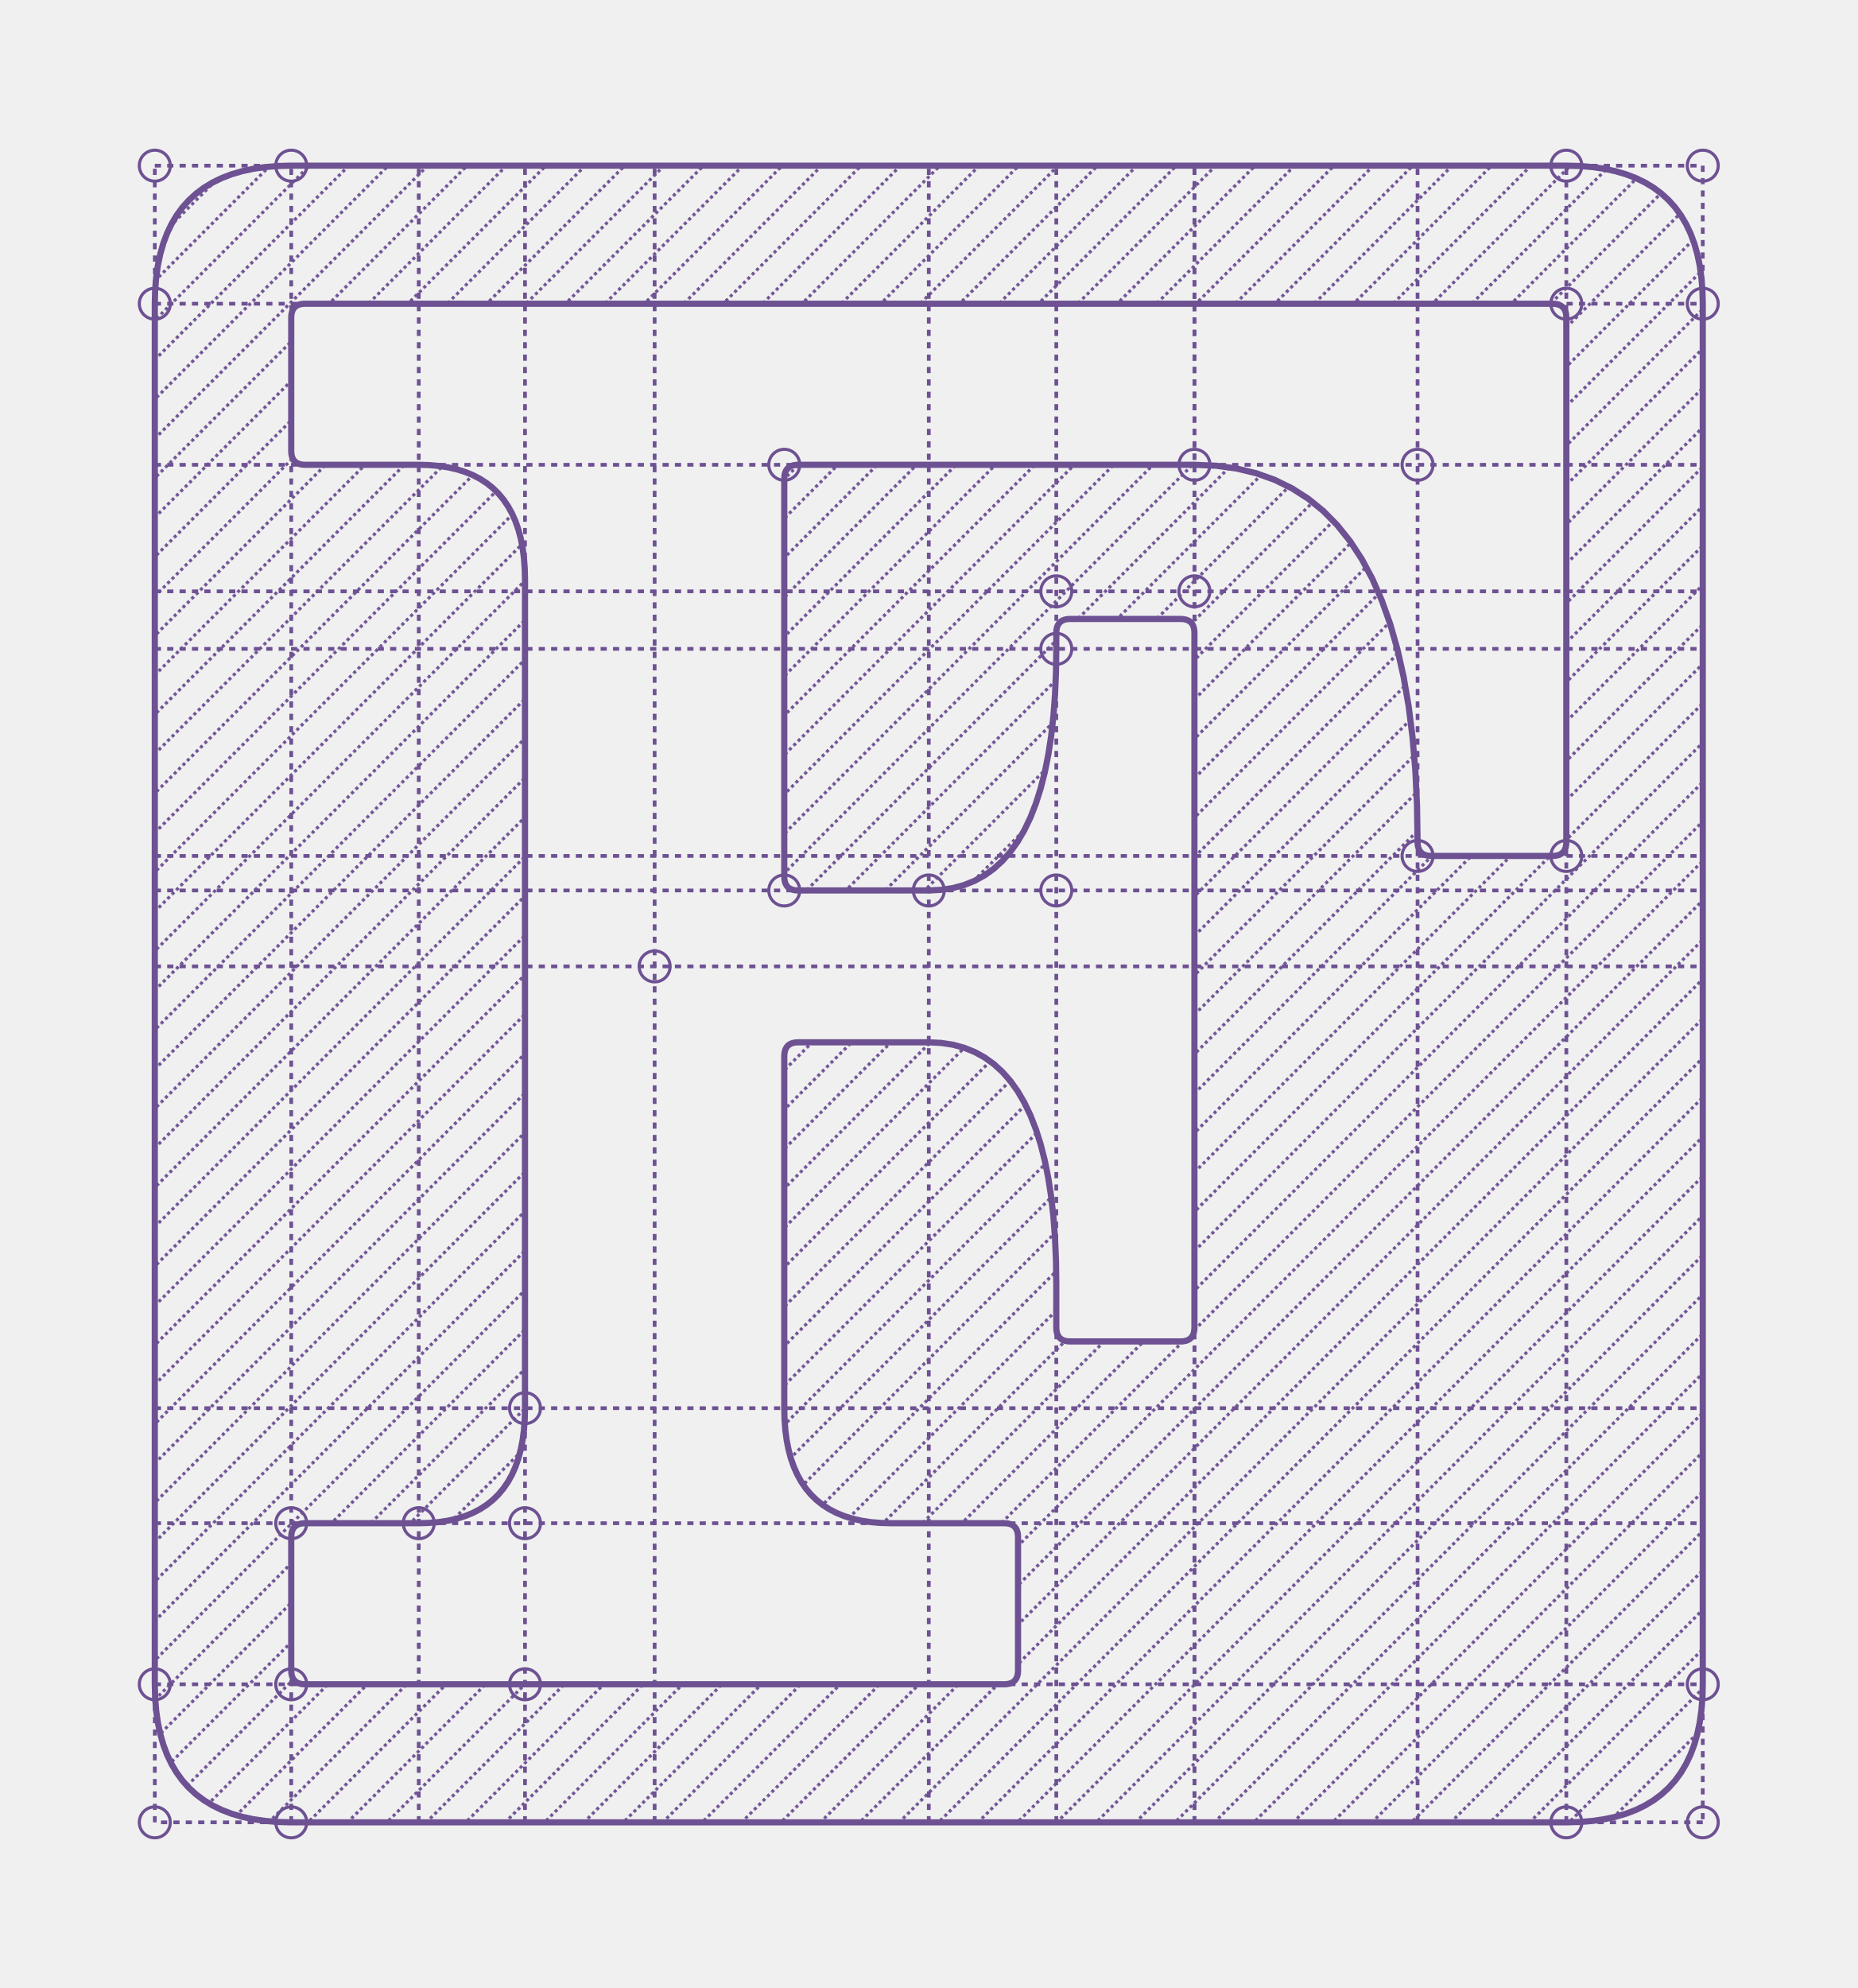
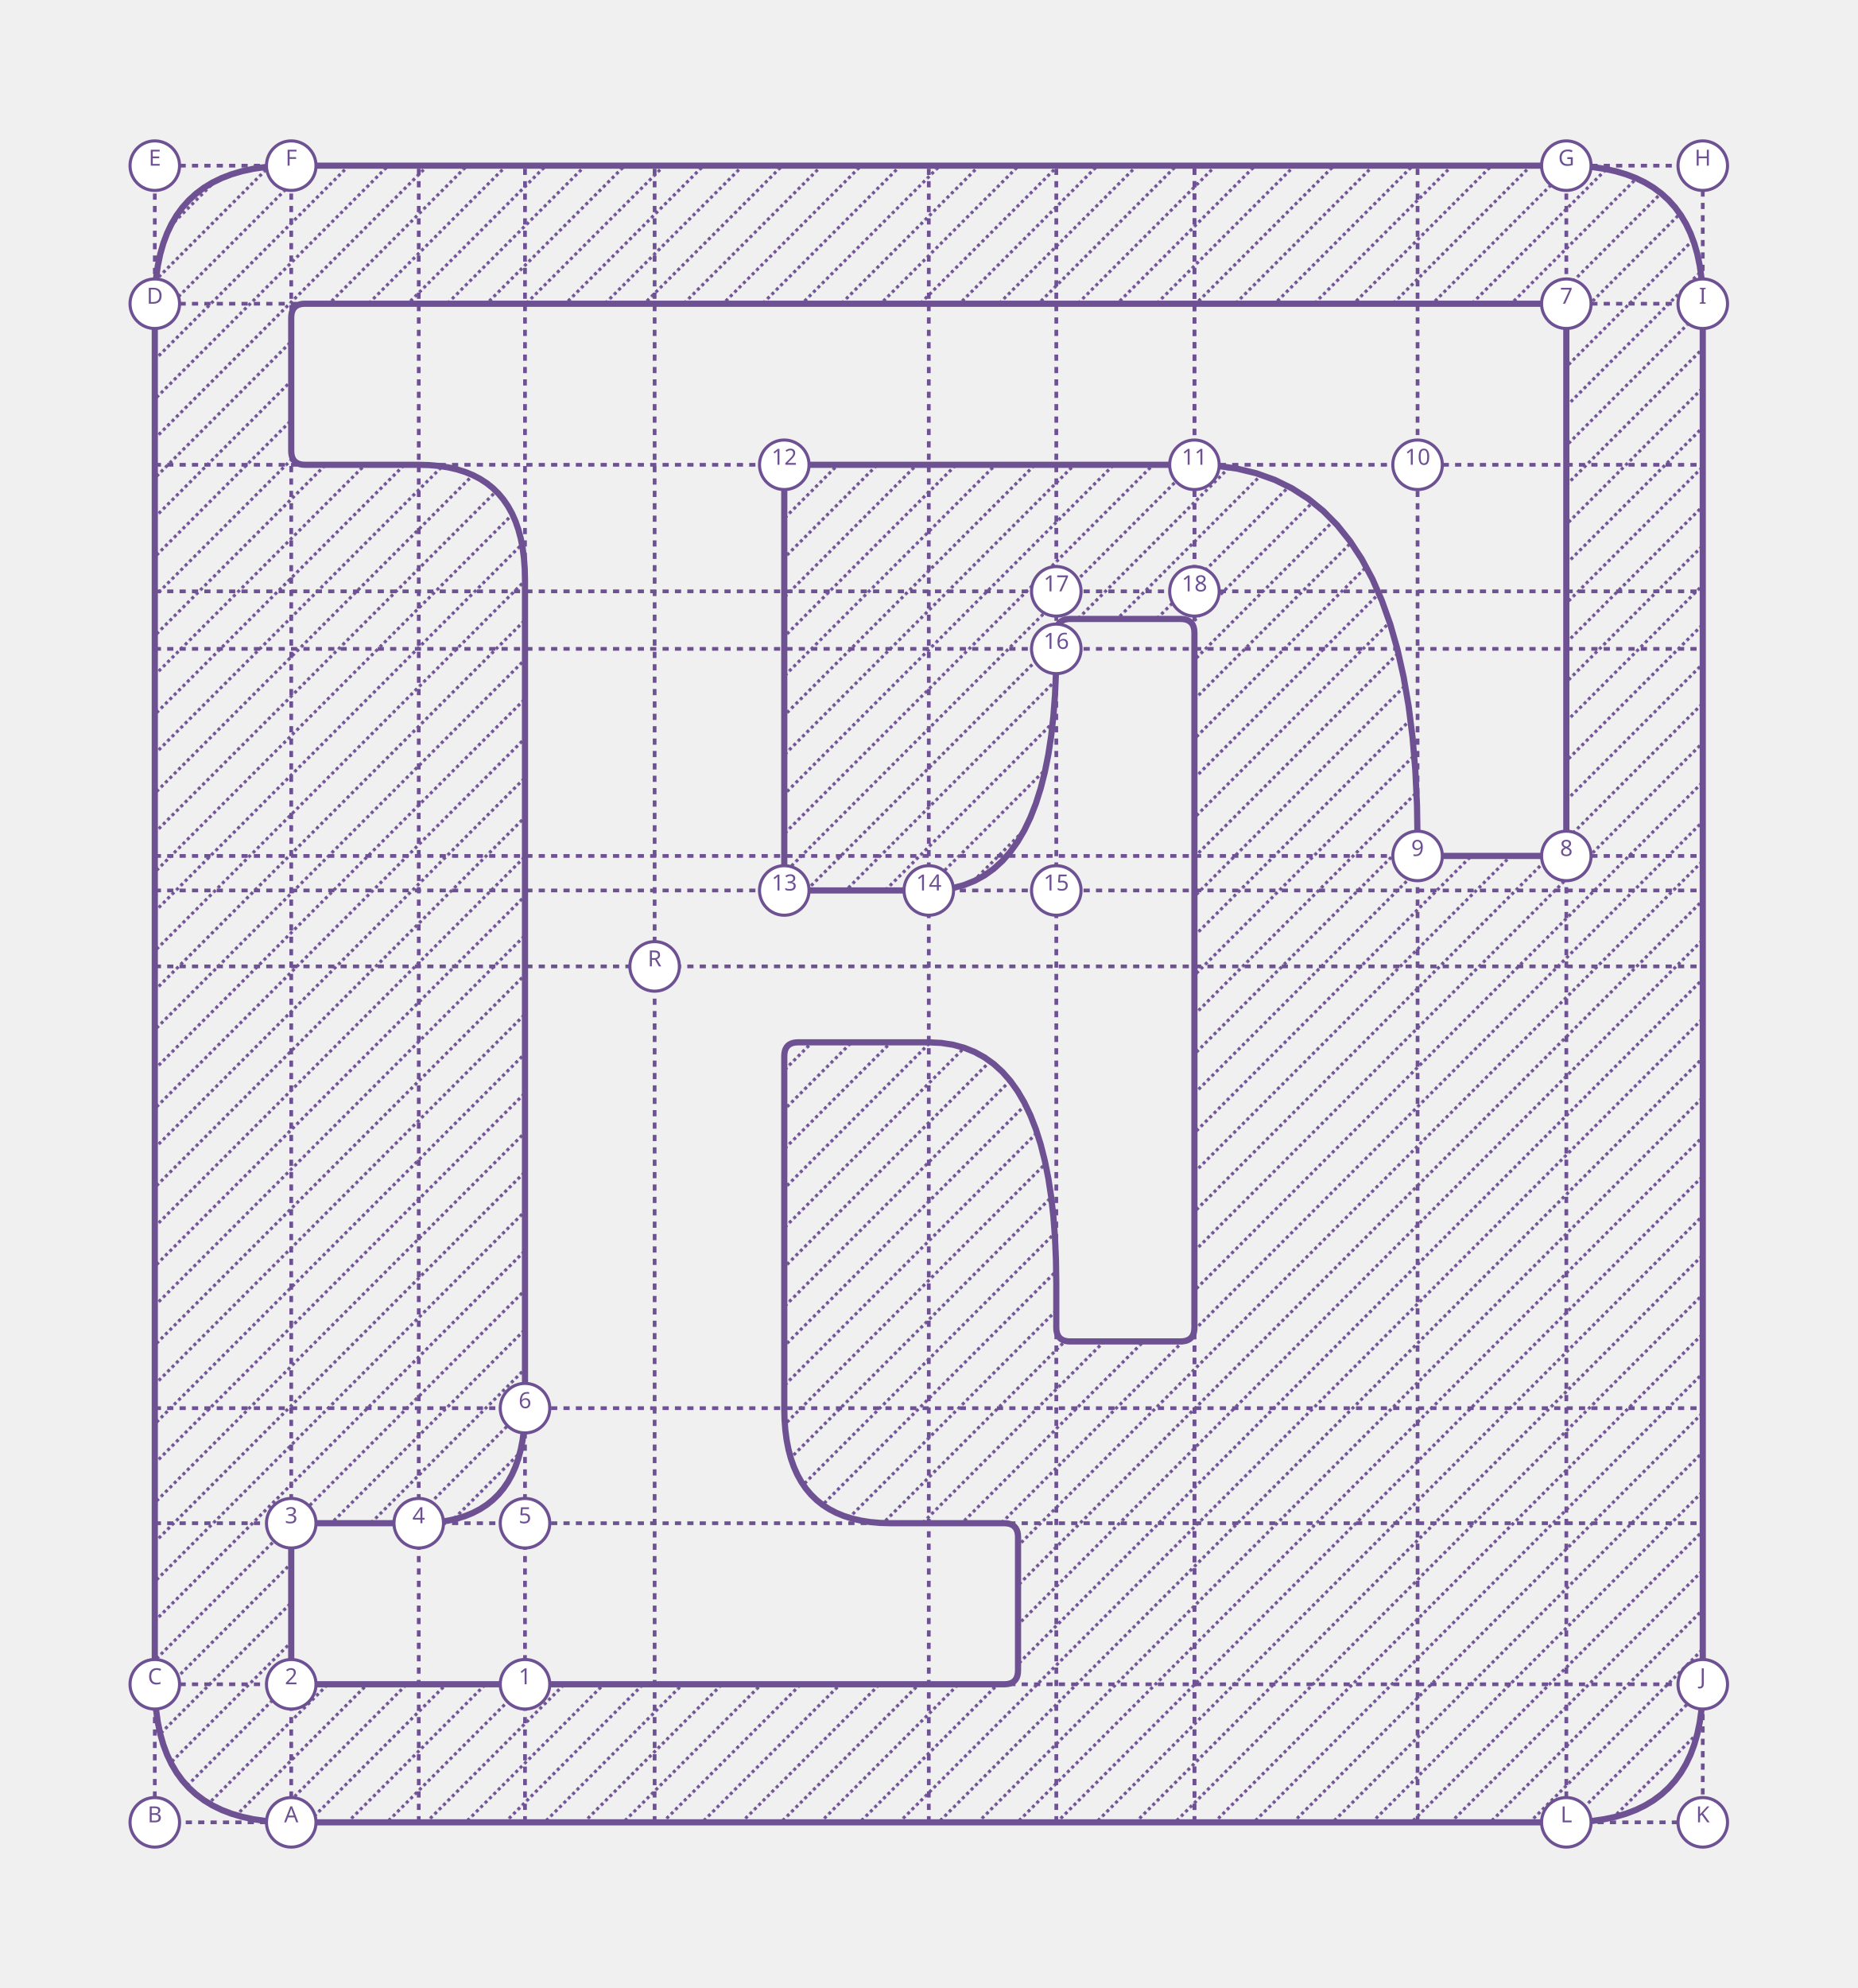
<svg xmlns="http://www.w3.org/2000/svg" width="600" height="642">
  <pattern id="diagonalFill" width="9" height="2" patternUnits="userSpaceOnUse" patternTransform="rotate(45)">
    <rect x="0" y="0" width="1" height="1" fill="#6d5192" />
  </pattern>
  <line stroke="#6d5192" x1="94.069" y1="588.5" x2="94.069" y2="53.5" stroke-dasharray="2 2" stroke-width="1.2" />
  <line stroke="#6d5192" x1="50" y1="543.917" x2="550" y2="543.917" stroke-dasharray="2 2" stroke-width="1.2" />
  <line stroke="#6d5192" x1="135.255" y1="588.5" x2="135.255" y2="53.5" stroke-dasharray="2 2" stroke-width="1.2" />
  <line stroke="#6d5192" x1="50" y1="491.903" x2="550" y2="491.903" stroke-dasharray="2 2" stroke-width="1.2" />
  <line stroke="#6d5192" x1="169.577" y1="588.5" x2="169.577" y2="53.5" stroke-dasharray="2 2" stroke-width="1.2" />
  <line stroke="#6d5192" x1="50" y1="454.75" x2="550" y2="454.75" stroke-dasharray="2 2" stroke-width="1.2" />
  <line stroke="#6d5192" x1="505.931" y1="588.5" x2="505.931" y2="53.5" stroke-dasharray="2 2" stroke-width="1.2" />
  <line stroke="#6d5192" x1="50" y1="98.083" x2="550" y2="98.083" stroke-dasharray="2 2" stroke-width="1.2" />
  <line stroke="#6d5192" x1="457.88" y1="588.5" x2="457.88" y2="53.5" stroke-dasharray="2 2" stroke-width="1.2" />
  <line stroke="#6d5192" x1="50" y1="276.417" x2="550" y2="276.417" stroke-dasharray="2 2" stroke-width="1.2" />
  <line stroke="#6d5192" x1="385.804" y1="588.5" x2="385.804" y2="53.5" stroke-dasharray="2 2" stroke-width="1.2" />
  <line stroke="#6d5192" x1="50" y1="150.097" x2="550" y2="150.097" stroke-dasharray="2 2" stroke-width="1.2" />
  <line stroke="#6d5192" x1="300" y1="588.5" x2="300" y2="53.5" stroke-dasharray="2 2" stroke-width="1.2" />
  <line stroke="#6d5192" x1="50" y1="287.562" x2="550" y2="287.562" stroke-dasharray="2 2" stroke-width="1.2" />
  <line stroke="#6d5192" x1="341.186" y1="588.5" x2="341.186" y2="53.5" stroke-dasharray="2 2" stroke-width="1.2" />
  <line stroke="#6d5192" x1="50" y1="209.542" x2="550" y2="209.542" stroke-dasharray="2 2" stroke-width="1.2" />
  <line stroke="#6d5192" x1="385.804" y1="588.5" x2="385.804" y2="53.5" stroke-dasharray="2 2" stroke-width="1.2" />
  <line stroke="#6d5192" x1="50" y1="190.965" x2="550" y2="190.965" stroke-dasharray="2 2" stroke-width="1.2" />
  <line stroke="#6d5192" x1="211.45" y1="588.5" x2="211.45" y2="53.5" stroke-dasharray="2 2" stroke-width="1.2" />
  <line stroke="#6d5192" x1="50" y1="312.083" x2="550" y2="312.083" stroke-dasharray="2 2" stroke-width="1.2" />
  <line stroke="#6d5192" x1="50" y1="588.5" x2="50" y2="53.5" stroke-dasharray="2 2" stroke-width="1.2" />
  <line stroke="#6d5192" x1="50" y1="53.5" x2="550" y2="53.5" stroke-dasharray="2 2" stroke-width="1.2" />
  <line stroke="#6d5192" x1="550" y1="53.5" x2="550" y2="588.5" stroke-dasharray="2 2" stroke-width="1.2" />
  <line stroke="#6d5192" x1="550" y1="588.5" x2="50" y2="588.5" stroke-dasharray="2 2" stroke-width="1.2" />
  <path fill="url(#diagonalFill)" stroke="#6d5192" stroke-width="2" d=" M   253.322   454.75 L   253.322   341.104 L   253.367   340.249 L   253.502   339.484 L   253.727   338.809 L   254.042   338.224 L   254.447   337.729 L   254.942   337.324 L   255.527   337.009 L   256.202   336.784 L   256.967   336.649 L   257.822   336.604 L   300   336.604 L   304.016   336.799 L   307.825   337.384 L   311.429   338.36 L   314.827   339.725 L   318.019   341.48 L   321.005   343.626 L   323.785   346.162 L   326.359   349.088 L   328.727   352.403 L   330.89   356.109 L   332.846   360.205 L   334.596   364.692 L   336.141   369.568 L   337.479   374.834 L   338.612   380.491 L   339.539   386.538 L   340.259   392.974 L   340.774   399.801 L   341.083   407.018 L   341.186   414.625 L   341.186   428.701 L   341.231   429.556 L   341.366   430.321 L   341.591   430.996 L   341.906   431.581 L   342.311   432.076 L   342.806   432.481 L   343.391   432.796 L   344.066   433.021 L   344.831   433.156 L   345.686   433.201 L   381.304   433.201 L   382.159   433.156 L   382.924   433.021 L   383.599   432.796 L   384.184   432.481 L   384.679   432.076 L   385.084   431.581 L   385.399   430.996 L   385.624   430.321 L   385.759   429.556 L   385.804   428.701 L   385.804   204.382 L   385.759   203.527 L   385.624   202.762 L   385.399   202.087 L   385.084   201.502 L   384.679   201.007 L   384.184   200.602 L   383.599   200.287 L   382.924   200.062 L   382.159   199.927 L   381.304   199.882 L   345.686   199.882 L   344.831   199.927 L   344.066   200.062 L   343.391   200.287 L   342.806   200.602 L   342.311   201.007 L   341.906   201.502 L   341.591   202.087 L   341.366   202.762 L   341.231   203.527 L   341.186   204.382 L   341.186   209.542 L   341.083   217.149 L   340.774   224.366 L   340.259   231.192 L   339.539   237.629 L   338.612   243.676 L   337.479   249.332 L   336.141   254.599 L   334.596   259.475 L   332.846   263.961 L   330.89   268.057 L   328.727   271.763 L   326.359   275.079 L   323.785   278.005 L   321.005   280.541 L   318.019   282.686 L   314.827   284.442 L   311.429   285.807 L   307.825   286.782 L   304.016   287.367 L   300   287.562 L   257.822   287.562 L   256.967   287.518 L   256.202   287.383 L   255.527   287.158 L   254.942   286.842 L   254.447   286.438 L   254.042   285.943 L   253.727   285.357 L   253.502   284.682 L   253.367   283.918 L   253.322   283.062 L   253.322   154.597 L   253.367   153.742 L   253.502   152.977 L   253.727   152.302 L   254.042   151.717 L   254.447   151.222 L   254.942   150.817 L   255.527   150.502 L   256.202   150.277 L   256.967   150.142 L   257.822   150.097 L   385.804   150.097 L   392.832   150.402 L   399.499   151.316 L   405.805   152.838 L   411.752   154.97 L   417.338   157.711 L   422.563   161.061 L   427.428   165.02 L   431.933   169.588 L   436.077   174.766 L   439.861   180.552 L   443.285   186.948 L   446.348   193.952 L   449.051   201.566 L   451.393   209.789 L   453.375   218.621 L   454.997   228.062 L   456.258   238.112 L   457.159   248.771 L   457.7   260.039 L   457.88   271.917 L   457.88   271.917 L   457.925   272.772 L   458.06   273.537 L   458.285   274.212 L   458.6   274.797 L   459.005   275.292 L   459.5   275.697 L   460.085   276.012 L   460.76   276.237 L   461.525   276.372 L   462.38   276.417 L   501.431   276.417 L   502.286   276.372 L   503.051   276.237 L   503.726   276.012 L   504.311   275.697 L   504.806   275.292 L   505.211   274.797 L   505.526   274.212 L   505.751   273.537 L   505.886   272.772 L   505.931   271.917 L   505.931   102.583 L   505.886   101.728 L   505.751   100.963 L   505.526   100.288 L   505.211    99.703 L   504.806    99.208 L   504.311    98.803 L   503.726    98.488 L   503.051    98.263 L   502.286    98.128 L   501.431    98.083 L   169.577    98.083 L    98.569    98.083 L    97.714    98.128 L    96.949    98.263 L    96.274    98.488 L    95.689    98.803 L    95.194    99.208 L    94.789    99.703 L    94.474   100.288 L    94.249   100.963 L    94.114   101.728 L    94.069   102.583 L    94.069   145.597 L    94.114   146.452 L    94.249   147.217 L    94.474   147.892 L    94.789   148.477 L    95.194   148.972 L    95.689   149.377 L    96.274   149.692 L    96.949   149.917 L    97.714   150.052 L    98.569   150.097 L   135.255   150.097 L   138.602   150.19 L   141.777   150.469 L   144.78   150.933 L   147.611   151.583 L   150.271   152.419 L   152.76   153.441 L   155.076   154.649 L   157.221   156.042 L   159.195   157.621 L   160.997   159.386 L   162.627   161.336 L   164.086   163.472 L   165.373   165.794 L   166.488   168.302 L   167.432   170.996 L   168.204   173.875 L   168.805   176.94 L   169.234   180.191 L   169.491   183.628 L   169.577   187.25 L   169.577   454.75 L   169.491   458.372 L   169.234   461.809 L   168.805   465.06 L   168.204   468.125 L   167.432   471.004 L   166.488   473.698 L   165.373   476.206 L   164.086   478.528 L   162.627   480.664 L   160.997   482.614 L   159.195   484.379 L   157.221   485.958 L   155.076   487.351 L   152.76   488.559 L   150.271   489.581 L   147.611   490.417 L   144.78   491.067 L   141.777   491.531 L   138.602   491.81 L   135.255   491.903 L    98.569   491.903 L    97.714   491.948 L    96.949   492.083 L    96.274   492.308 L    95.689   492.623 L    95.194   493.028 L    94.789   493.523 L    94.474   494.108 L    94.249   494.783 L    94.114   495.548 L    94.069   496.403 L    94.069   539.417 L    94.114   540.272 L    94.249   541.037 L    94.474   541.712 L    94.789   542.297 L    95.194   542.792 L    95.689   543.197 L    96.274   543.512 L    96.949   543.737 L    97.714   543.872 L    98.569   543.917 L   169.577   543.917 L   253.322   543.917 L   324.33   543.917 L   325.185   543.872 L   325.95   543.737 L   326.625   543.512 L   327.21   543.197 L   327.705   542.792 L   328.11   542.297 L   328.425   541.712 L   328.65   541.037 L   328.785   540.272 L   328.83   539.417 L   328.83   496.403 L   328.785   495.548 L   328.65   494.783 L   328.425   494.108 L   328.11   493.523 L   327.705   493.028 L   327.21   492.623 L   326.625   492.308 L   325.95   492.083 L   325.185   491.948 L   324.33   491.903 L   287.644   491.903 L   284.298   491.81 L   281.123   491.531 L   278.12   491.067 L   275.288   490.417 L   272.628   489.581 L   270.14   488.559 L   267.823   487.351 L   265.678   485.958 L   263.705   484.379 L   261.903   482.614 L   260.272   480.664 L   258.814   478.528 L   257.527   476.206 L   256.411   473.698 L   255.467   471.004 L   254.695   468.125 L   254.095   465.06 L   253.665   461.809 L   253.408   458.372 L   253.322   454.75 z M    94.069   588.5 L    89.772   588.389 L    85.696   588.054 L    81.84   587.497 L    78.204   586.717 L    74.789   585.714 L    71.594   584.488 L    68.619   583.039 L    65.865   581.367 L    63.331   579.472 L    61.017   577.354 L    58.924   575.014 L    57.051   572.45 L    55.398   569.664 L    53.966   566.654 L    52.754   563.422 L    51.763   559.967 L    50.992   556.289 L    50.441   552.388 L    50.11   548.264 L    50   543.917 L    50    98.083 L    50.11    93.736 L    50.441    89.613 L    50.992    85.711 L    51.763    82.033 L    52.754    78.578 L    53.966    75.346 L    55.398    72.336 L    57.051    69.55 L    58.924    66.986 L    61.017    64.646 L    63.331    62.528 L    65.865    60.633 L    68.619    58.961 L    71.594    57.513 L    74.789    56.286 L    78.204    55.283 L    81.84    54.503 L    85.696    53.946 L    89.772    53.611 L    94.069    53.5 L   505.931    53.5 L   510.228    53.611 L   514.304    53.946 L   518.16    54.503 L   521.796    55.283 L   525.211    56.286 L   528.406    57.512 L   531.381    58.961 L   534.135    60.633 L   536.669    62.528 L   538.983    64.646 L   541.076    66.986 L   542.949    69.55 L   544.602    72.336 L   546.034    75.346 L   547.246    78.578 L   548.237    82.033 L   549.008    85.711 L   549.559    89.613 L   549.89    93.736 L   550    98.083 L   550   543.917 L   549.89   548.264 L   549.559   552.387 L   549.008   556.289 L   548.237   559.967 L   547.246   563.422 L   546.034   566.654 L   544.602   569.664 L   542.949   572.45 L   541.076   575.014 L   538.983   577.354 L   536.669   579.472 L   534.135   581.367 L   531.381   583.039 L   528.406   584.487 L   525.211   585.714 L   521.796   586.717 L   518.16   587.497 L   514.304   588.054 L   510.228   588.389 L   505.931   588.5 L    94.069   588.5 z " />
-   <circle fill="none" stroke="#6d5192" cx="169.577" cy="543.917" r="5" />
-   <circle fill="none" stroke="#6d5192" cx="94.069" cy="543.917" r="5" />
-   <circle fill="none" stroke="#6d5192" cx="94.069" cy="491.903" r="5" />
-   <circle fill="none" stroke="#6d5192" cx="135.255" cy="491.903" r="5" />
-   <circle fill="none" stroke="#6d5192" cx="169.577" cy="491.903" r="5" />
-   <circle fill="none" stroke="#6d5192" cx="169.577" cy="454.75" r="5" />
-   <circle fill="none" stroke="#6d5192" cx="505.931" cy="98.083" r="5" />
-   <circle fill="none" stroke="#6d5192" cx="505.931" cy="276.417" r="5" />
-   <circle fill="none" stroke="#6d5192" cx="457.88" cy="276.417" r="5" />
-   <circle fill="none" stroke="#6d5192" cx="457.88" cy="150.097" r="5" />
-   <circle fill="none" stroke="#6d5192" cx="385.804" cy="150.097" r="5" />
-   <circle fill="none" stroke="#6d5192" cx="253.322" cy="150.097" r="5" />
-   <circle fill="none" stroke="#6d5192" cx="253.322" cy="287.562" r="5" />
-   <circle fill="none" stroke="#6d5192" cx="300" cy="287.562" r="5" />
-   <circle fill="none" stroke="#6d5192" cx="341.186" cy="287.562" r="5" />
-   <circle fill="none" stroke="#6d5192" cx="341.186" cy="209.542" r="5" />
-   <circle fill="none" stroke="#6d5192" cx="341.186" cy="190.965" r="5" />
-   <circle fill="none" stroke="#6d5192" cx="385.804" cy="190.965" r="5" />
-   <circle fill="none" stroke="#6d5192" cx="94.069" cy="588.5" r="5" />
-   <circle fill="none" stroke="#6d5192" cx="50" cy="588.5" r="5" />
-   <circle fill="none" stroke="#6d5192" cx="50" cy="543.917" r="5" />
-   <circle fill="none" stroke="#6d5192" cx="50" cy="98.083" r="5" />
-   <circle fill="none" stroke="#6d5192" cx="50" cy="53.5" r="5" />
-   <circle fill="none" stroke="#6d5192" cx="94.069" cy="53.5" r="5" />
-   <circle fill="none" stroke="#6d5192" cx="505.931" cy="53.5" r="5" />
-   <circle fill="none" stroke="#6d5192" cx="550" cy="53.5" r="5" />
-   <circle fill="none" stroke="#6d5192" cx="550" cy="98.083" r="5" />
-   <circle fill="none" stroke="#6d5192" cx="550" cy="543.917" r="5" />
-   <circle fill="none" stroke="#6d5192" cx="550" cy="588.5" r="5" />
-   <circle fill="none" stroke="#6d5192" cx="505.931" cy="588.5" r="5" />
-   <circle fill="none" stroke="#6d5192" cx="211.45" cy="312.083" r="5" />
+   <circle fill="white" stroke="#6d5192" cx="169.577" cy="543.917" r="8" />
+   <text x="169.577" y="543.917" text-anchor="middle" alignment-baseline="central" fill="#6d5192" font-size="60%" font-family="Cascadia Mono">
+ 1
+ </text>
+   <circle fill="white" stroke="#6d5192" cx="94.069" cy="543.917" r="8" />
+   <text x="94.069" y="543.917" text-anchor="middle" alignment-baseline="central" fill="#6d5192" font-size="60%" font-family="Cascadia Mono">
+ 2
+ </text>
+   <circle fill="white" stroke="#6d5192" cx="94.069" cy="491.903" r="8" />
+   <text x="94.069" y="491.903" text-anchor="middle" alignment-baseline="central" fill="#6d5192" font-size="60%" font-family="Cascadia Mono">
+ 3
+ </text>
+   <circle fill="white" stroke="#6d5192" cx="135.255" cy="491.903" r="8" />
+   <text x="135.255" y="491.903" text-anchor="middle" alignment-baseline="central" fill="#6d5192" font-size="60%" font-family="Cascadia Mono">
+ 4
+ </text>
+   <circle fill="white" stroke="#6d5192" cx="169.577" cy="491.903" r="8" />
+   <text x="169.577" y="491.903" text-anchor="middle" alignment-baseline="central" fill="#6d5192" font-size="60%" font-family="Cascadia Mono">
+ 5
+ </text>
+   <circle fill="white" stroke="#6d5192" cx="169.577" cy="454.75" r="8" />
+   <text x="169.577" y="454.75" text-anchor="middle" alignment-baseline="central" fill="#6d5192" font-size="60%" font-family="Cascadia Mono">
+ 6
+ </text>
+   <circle fill="white" stroke="#6d5192" cx="505.931" cy="98.083" r="8" />
+   <text x="505.931" y="98.083" text-anchor="middle" alignment-baseline="central" fill="#6d5192" font-size="60%" font-family="Cascadia Mono">
+ 7
+ </text>
+   <circle fill="white" stroke="#6d5192" cx="505.931" cy="276.417" r="8" />
+   <text x="505.931" y="276.417" text-anchor="middle" alignment-baseline="central" fill="#6d5192" font-size="60%" font-family="Cascadia Mono">
+ 8
+ </text>
+   <circle fill="white" stroke="#6d5192" cx="457.88" cy="276.417" r="8" />
+   <text x="457.88" y="276.417" text-anchor="middle" alignment-baseline="central" fill="#6d5192" font-size="60%" font-family="Cascadia Mono">
+ 9
+ </text>
+   <circle fill="white" stroke="#6d5192" cx="457.88" cy="150.097" r="8" />
+   <text x="457.88" y="150.097" text-anchor="middle" alignment-baseline="central" fill="#6d5192" font-size="60%" font-family="Cascadia Mono">
+ 10
+ </text>
+   <circle fill="white" stroke="#6d5192" cx="385.804" cy="150.097" r="8" />
+   <text x="385.804" y="150.097" text-anchor="middle" alignment-baseline="central" fill="#6d5192" font-size="60%" font-family="Cascadia Mono">
+ 11
+ </text>
+   <circle fill="white" stroke="#6d5192" cx="253.322" cy="150.097" r="8" />
+   <text x="253.322" y="150.097" text-anchor="middle" alignment-baseline="central" fill="#6d5192" font-size="60%" font-family="Cascadia Mono">
+ 12
+ </text>
+   <circle fill="white" stroke="#6d5192" cx="253.322" cy="287.562" r="8" />
+   <text x="253.322" y="287.562" text-anchor="middle" alignment-baseline="central" fill="#6d5192" font-size="60%" font-family="Cascadia Mono">
+ 13
+ </text>
+   <circle fill="white" stroke="#6d5192" cx="300" cy="287.562" r="8" />
+   <text x="300" y="287.562" text-anchor="middle" alignment-baseline="central" fill="#6d5192" font-size="60%" font-family="Cascadia Mono">
+ 14
+ </text>
+   <circle fill="white" stroke="#6d5192" cx="341.186" cy="287.562" r="8" />
+   <text x="341.186" y="287.562" text-anchor="middle" alignment-baseline="central" fill="#6d5192" font-size="60%" font-family="Cascadia Mono">
+ 15
+ </text>
+   <circle fill="white" stroke="#6d5192" cx="341.186" cy="209.542" r="8" />
+   <text x="341.186" y="209.542" text-anchor="middle" alignment-baseline="central" fill="#6d5192" font-size="60%" font-family="Cascadia Mono">
+ 16
+ </text>
+   <circle fill="white" stroke="#6d5192" cx="341.186" cy="190.965" r="8" />
+   <text x="341.186" y="190.965" text-anchor="middle" alignment-baseline="central" fill="#6d5192" font-size="60%" font-family="Cascadia Mono">
+ 17
+ </text>
+   <circle fill="white" stroke="#6d5192" cx="385.804" cy="190.965" r="8" />
+   <text x="385.804" y="190.965" text-anchor="middle" alignment-baseline="central" fill="#6d5192" font-size="60%" font-family="Cascadia Mono">
+ 18
+ </text>
+   <circle fill="white" stroke="#6d5192" cx="94.069" cy="588.5" r="8" />
+   <text x="94.069" y="588.5" text-anchor="middle" alignment-baseline="central" fill="#6d5192" font-size="60%" font-family="Cascadia Mono">
+ A
+ </text>
+   <circle fill="white" stroke="#6d5192" cx="50" cy="588.5" r="8" />
+   <text x="50" y="588.5" text-anchor="middle" alignment-baseline="central" fill="#6d5192" font-size="60%" font-family="Cascadia Mono">
+ B
+ </text>
+   <circle fill="white" stroke="#6d5192" cx="50" cy="543.917" r="8" />
+   <text x="50" y="543.917" text-anchor="middle" alignment-baseline="central" fill="#6d5192" font-size="60%" font-family="Cascadia Mono">
+ C
+ </text>
+   <circle fill="white" stroke="#6d5192" cx="50" cy="98.083" r="8" />
+   <text x="50" y="98.083" text-anchor="middle" alignment-baseline="central" fill="#6d5192" font-size="60%" font-family="Cascadia Mono">
+ D
+ </text>
+   <circle fill="white" stroke="#6d5192" cx="50" cy="53.5" r="8" />
+   <text x="50" y="53.5" text-anchor="middle" alignment-baseline="central" fill="#6d5192" font-size="60%" font-family="Cascadia Mono">
+ E
+ </text>
+   <circle fill="white" stroke="#6d5192" cx="94.069" cy="53.5" r="8" />
+   <text x="94.069" y="53.5" text-anchor="middle" alignment-baseline="central" fill="#6d5192" font-size="60%" font-family="Cascadia Mono">
+ F
+ </text>
+   <circle fill="white" stroke="#6d5192" cx="505.931" cy="53.5" r="8" />
+   <text x="505.931" y="53.5" text-anchor="middle" alignment-baseline="central" fill="#6d5192" font-size="60%" font-family="Cascadia Mono">
+ G
+ </text>
+   <circle fill="white" stroke="#6d5192" cx="550" cy="53.5" r="8" />
+   <text x="550" y="53.5" text-anchor="middle" alignment-baseline="central" fill="#6d5192" font-size="60%" font-family="Cascadia Mono">
+ H
+ </text>
+   <circle fill="white" stroke="#6d5192" cx="550" cy="98.083" r="8" />
+   <text x="550" y="98.083" text-anchor="middle" alignment-baseline="central" fill="#6d5192" font-size="60%" font-family="Cascadia Mono">
+ I
+ </text>
+   <circle fill="white" stroke="#6d5192" cx="550" cy="543.917" r="8" />
+   <text x="550" y="543.917" text-anchor="middle" alignment-baseline="central" fill="#6d5192" font-size="60%" font-family="Cascadia Mono">
+ J
+ </text>
+   <circle fill="white" stroke="#6d5192" cx="550" cy="588.5" r="8" />
+   <text x="550" y="588.5" text-anchor="middle" alignment-baseline="central" fill="#6d5192" font-size="60%" font-family="Cascadia Mono">
+ K
+ </text>
+   <circle fill="white" stroke="#6d5192" cx="505.931" cy="588.5" r="8" />
+   <text x="505.931" y="588.5" text-anchor="middle" alignment-baseline="central" fill="#6d5192" font-size="60%" font-family="Cascadia Mono">
+ L
+ </text>
+   <circle fill="white" stroke="#6d5192" cx="211.45" cy="312.083" r="8" />
+   <text x="211.45" y="312.083" text-anchor="middle" alignment-baseline="central" fill="#6d5192" font-size="60%" font-family="Cascadia Mono">
+ R
+ </text>
</svg>
